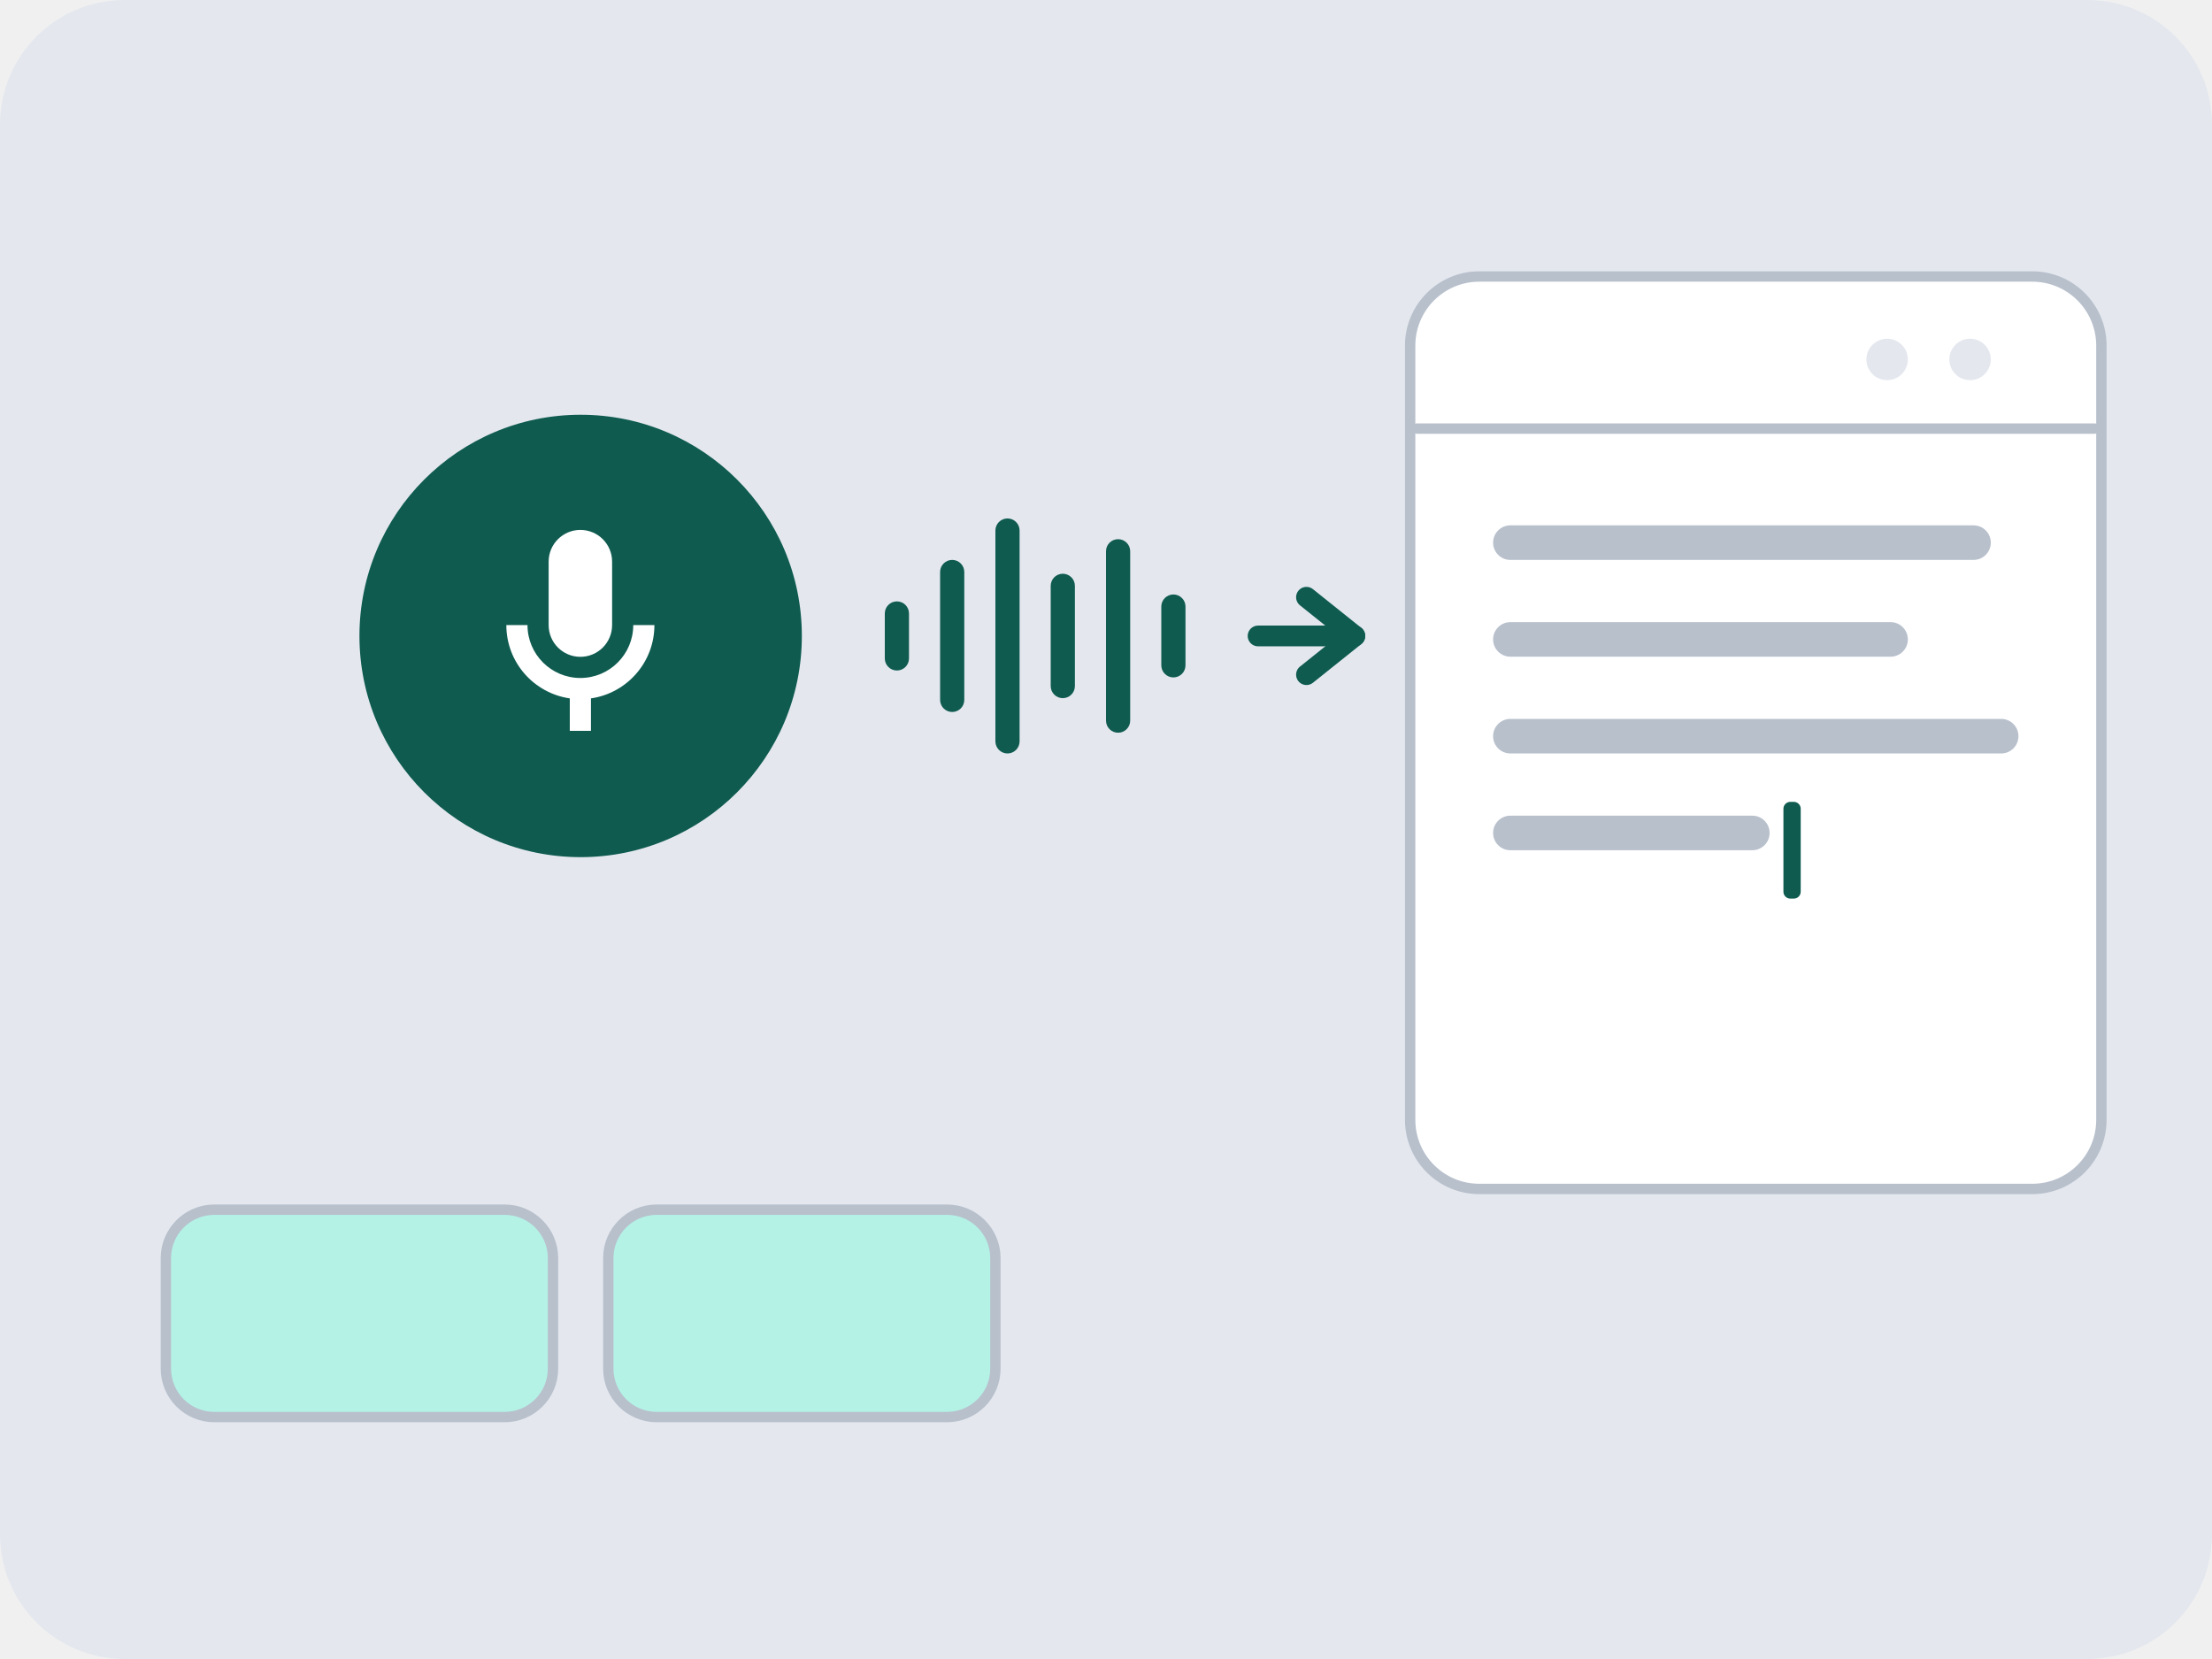
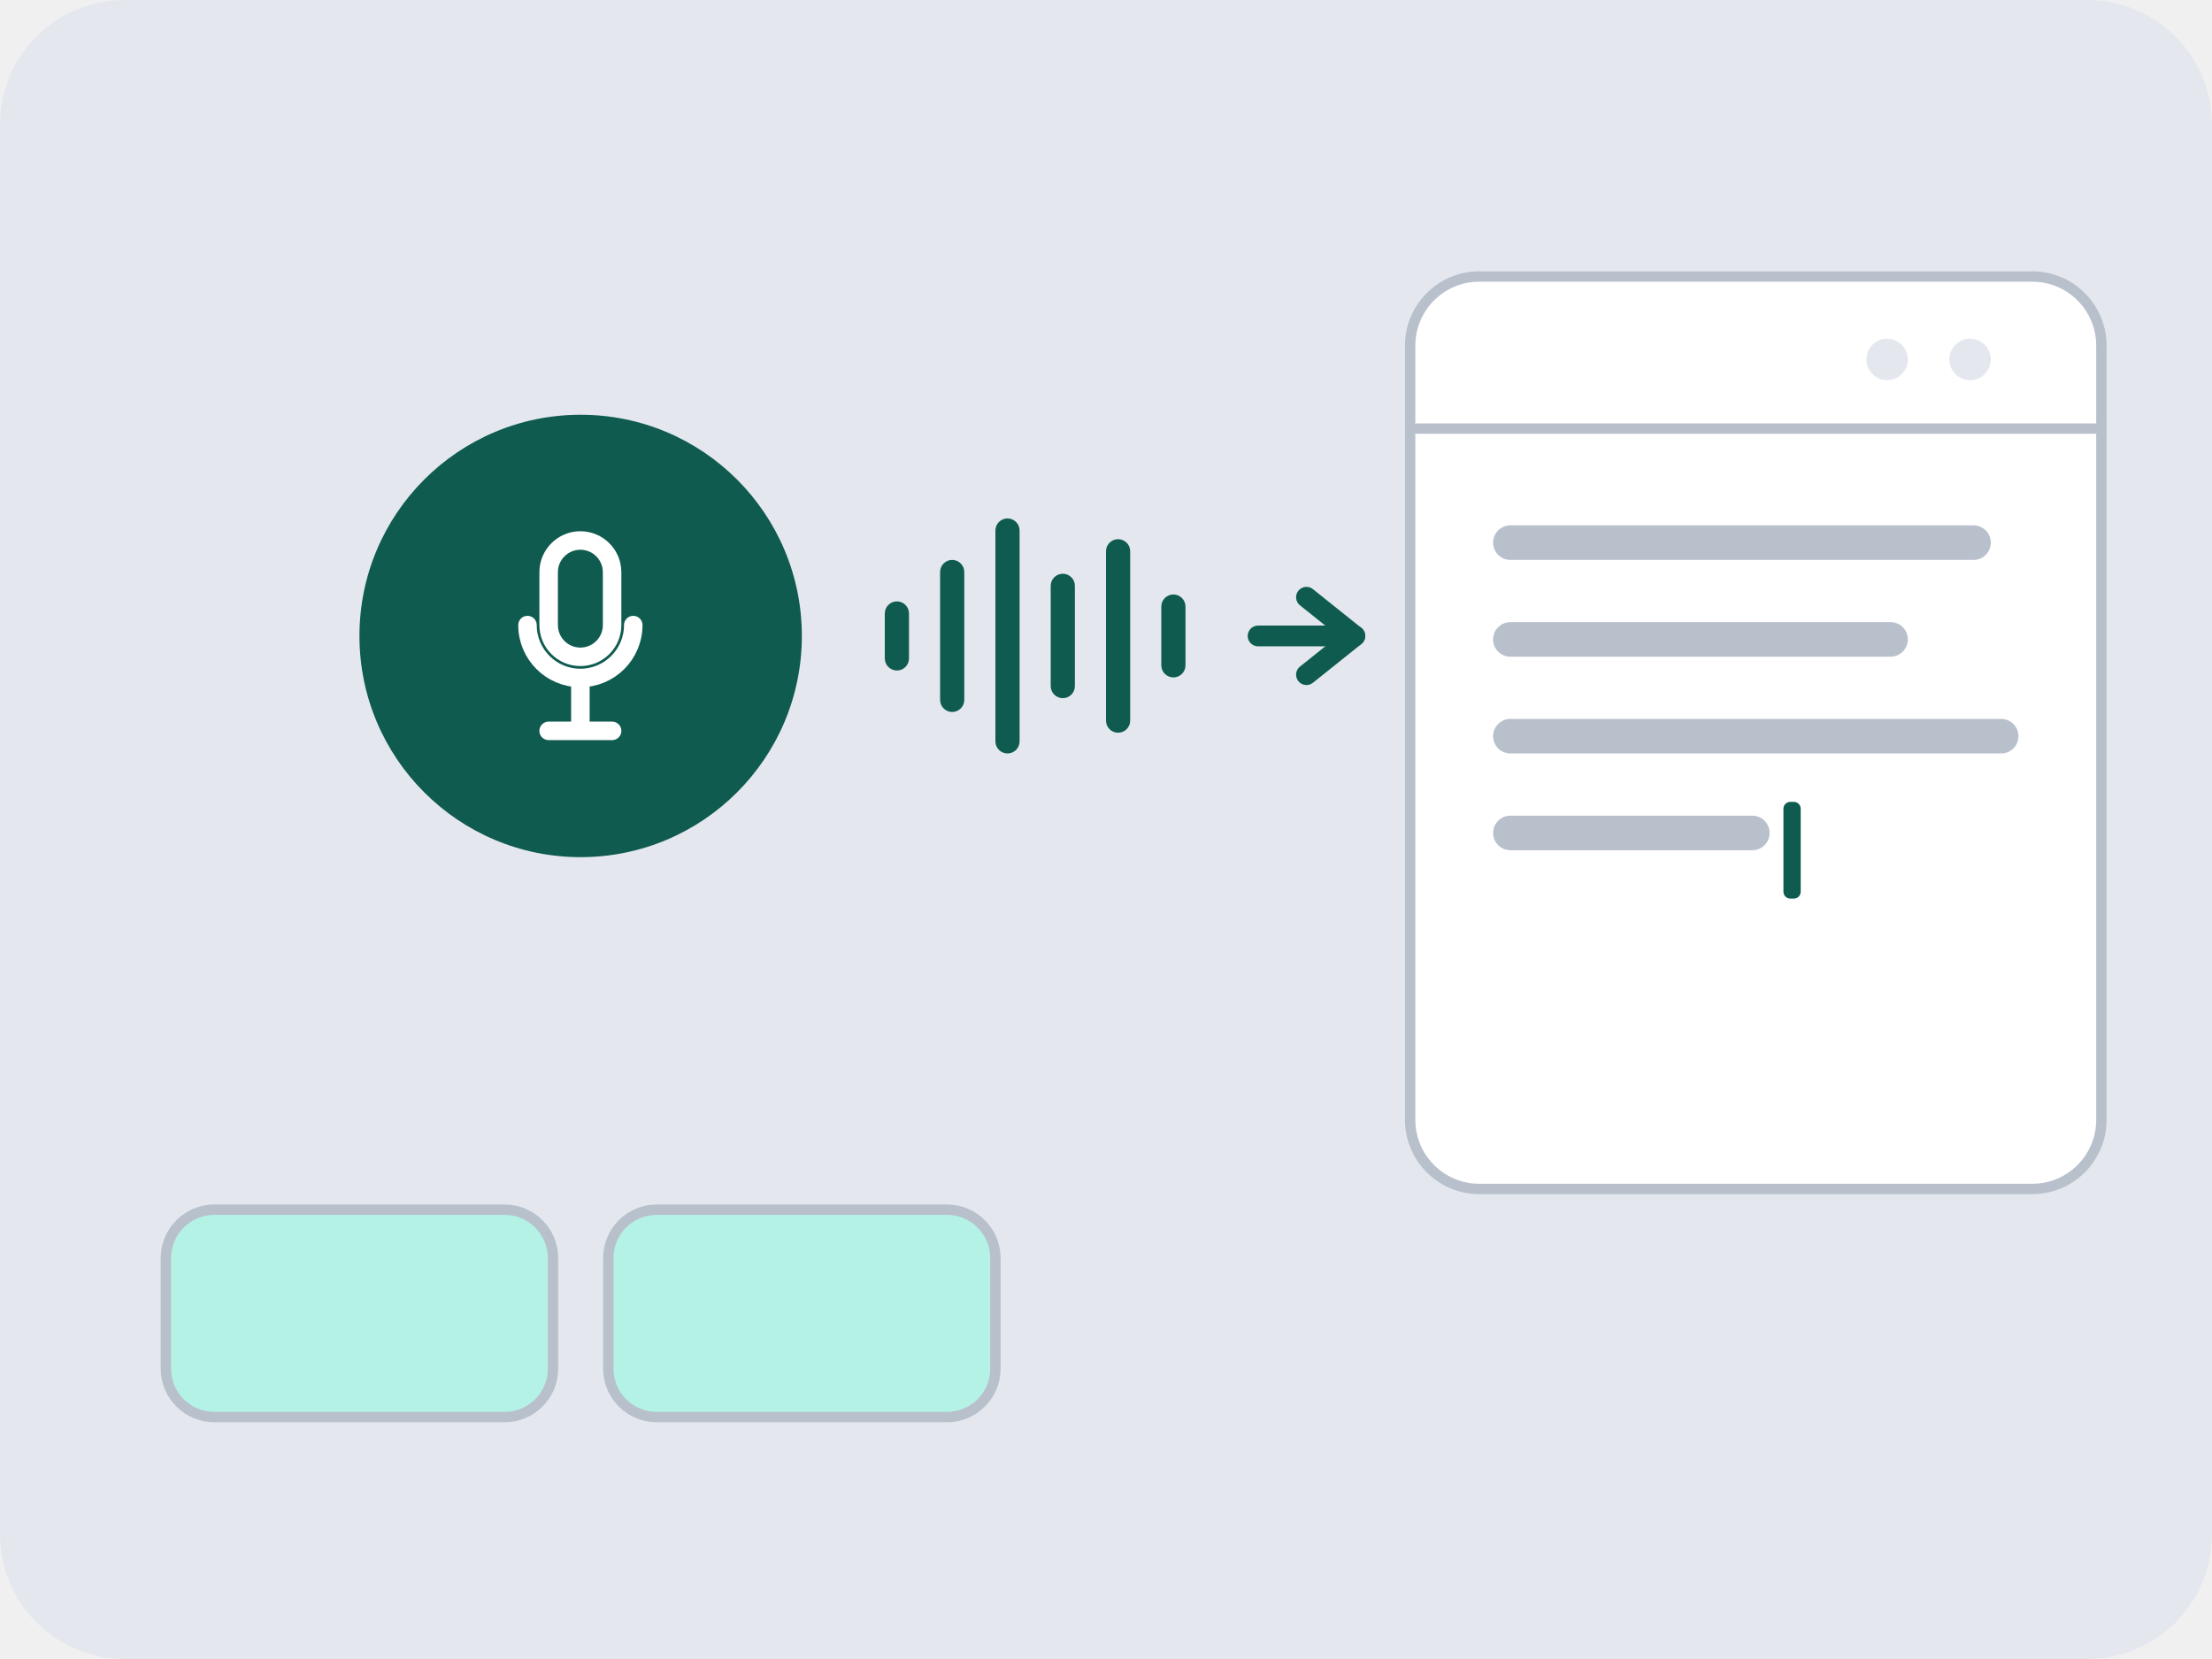
<svg xmlns="http://www.w3.org/2000/svg" width="320" height="240" viewBox="0 0 320 240">
  <path d="M18,0 h284 a18,18 0 0 1 18,18 v204 a18,18 0 0 1 -18,18 h-284 a18,18 0 0 1 -18,-18 v-204 a18,18 0 0 1 18,-18 z" fill="#E4E8EE" data-fill="SurfaceHigh" />
  <path d="M31,175 h42 a7,7 0 0 1 7,7 v16 a7,7 0 0 1 -7,7 h-42 a7,7 0 0 1 -7,-7 v-16 a7,7 0 0 1 7,-7 z" fill="#B8C0CC" data-fill="Separator" />
  <path d="M31,175 h42 a7,7 0 0 1 7,7 v16 a7,7 0 0 1 -7,7 h-42 a7,7 0 0 1 -7,-7 v-16 a7,7 0 0 1 7,-7 z" fill="#B4F2E6" data-fill="Selection" stroke="#B8C0CC" data-stroke="Separator" stroke-width="1.5" stroke-linecap="round" stroke-linejoin="round" />
  <path d="M95,175 h42 a7,7 0 0 1 7,7 v16 a7,7 0 0 1 -7,7 h-42 a7,7 0 0 1 -7,-7 v-16 a7,7 0 0 1 7,-7 z" fill="#B8C0CC" data-fill="Separator" />
  <path d="M95,175 h42 a7,7 0 0 1 7,7 v16 a7,7 0 0 1 -7,7 h-42 a7,7 0 0 1 -7,-7 v-16 a7,7 0 0 1 7,-7 z" fill="#B4F2E6" data-fill="Selection" stroke="#B8C0CC" data-stroke="Separator" stroke-width="1.5" stroke-linecap="round" stroke-linejoin="round" />
  <path d="M52,92 a32,32 0 1 0 64,0 a32,32 0 1 0 -64,0 z" fill="#0F5B50" data-fill="Accent" />
-   <path d="M12,2A3,3 0 0,1 15,5V11A3,3 0 0,1 12,14A3,3 0 0,1 9,11V5A3,3 0 0,1 12,2M19,11C19,14.53 16.39,17.44 13,17.93V21H11V17.93C7.61,17.44 5,14.53 5,11H7A5,5 0 0,0 12,16A5,5 0 0,0 17,11H19Z" fill="#FFFFFF" data-fill="OnAccent" transform="translate(65.6 73.6) scale(1.53)" />
+   <path d="M 12 3 a 3 3 0 0 1 3 3 v 5 a 3 3 0 0 1 -6 0 V 6 a 3 3 0 0 1 3 -3 z M 7 11 a 5 5 0 0 0 10 0 M 12 16 v 5 M 9 21 h 6" fill="none" stroke="#FFFFFF" data-stroke="OnAccent" stroke-width="1.75" stroke-linecap="round" stroke-linejoin="round" transform="translate(65.6 73.6) scale(1.53)" />
  <path d="M129.75,87 h0 a1.75,1.75 0 0 1 1.75,1.75 v6.5 a1.75,1.75 0 0 1 -1.75,1.75 h0 a1.75,1.75 0 0 1 -1.75,-1.75 v-6.5 a1.75,1.75 0 0 1 1.75,-1.75 z" fill="#0F5B50" data-fill="Accent" />
  <path d="M137.75,81 h0 a1.75,1.75 0 0 1 1.75,1.75 v18.5 a1.75,1.75 0 0 1 -1.75,1.75 h0 a1.75,1.75 0 0 1 -1.75,-1.75 v-18.5 a1.75,1.75 0 0 1 1.75,-1.75 z" fill="#0F5B50" data-fill="Accent" />
  <path d="M145.75,75 h0 a1.75,1.75 0 0 1 1.75,1.75 v30.5 a1.75,1.75 0 0 1 -1.75,1.75 h0 a1.75,1.75 0 0 1 -1.75,-1.75 v-30.5 a1.75,1.75 0 0 1 1.75,-1.75 z" fill="#0F5B50" data-fill="Accent" />
  <path d="M153.75,83 h0 a1.75,1.75 0 0 1 1.75,1.75 v14.5 a1.75,1.75 0 0 1 -1.75,1.75 h0 a1.75,1.75 0 0 1 -1.75,-1.75 v-14.5 a1.75,1.75 0 0 1 1.75,-1.75 z" fill="#0F5B50" data-fill="Accent" />
  <path d="M161.75,78 h0 a1.75,1.75 0 0 1 1.75,1.75 v24.5 a1.75,1.75 0 0 1 -1.75,1.75 h0 a1.75,1.75 0 0 1 -1.75,-1.75 v-24.5 a1.75,1.75 0 0 1 1.75,-1.75 z" fill="#0F5B50" data-fill="Accent" />
  <path d="M169.75,86 h0 a1.75,1.75 0 0 1 1.75,1.75 v8.5 a1.75,1.75 0 0 1 -1.75,1.75 h0 a1.75,1.75 0 0 1 -1.75,-1.75 v-8.5 a1.75,1.75 0 0 1 1.75,-1.75 z" fill="#0F5B50" data-fill="Accent" />
  <path d="M182,92 L196,92" fill="none" stroke="#0F5B50" data-stroke="Accent" stroke-width="3" stroke-linecap="round" stroke-linejoin="round" />
  <path d="M189,97.6 L196,92 L189,86.4" fill="none" stroke="#0F5B50" data-stroke="Accent" stroke-width="3" stroke-linecap="round" stroke-linejoin="round" />
  <path d="M214,40 h80 a10,10 0 0 1 10,10 v112 a10,10 0 0 1 -10,10 h-80 a10,10 0 0 1 -10,-10 v-112 a10,10 0 0 1 10,-10 z" fill="#FFFFFF" data-fill="Surface" stroke="#B8C0CC" data-stroke="Separator" stroke-width="1.5" stroke-linecap="round" stroke-linejoin="round" />
  <path d="M205,62 h98" fill="none" stroke="#B8C0CC" data-stroke="Separator" stroke-width="1.5" stroke-linecap="round" stroke-linejoin="round" />
  <path d="M273,49 h0 a3,3 0 0 1 3,3 v0 a3,3 0 0 1 -3,3 h0 a3,3 0 0 1 -3,-3 v0 a3,3 0 0 1 3,-3 z" fill="#E4E8EE" data-fill="Sidebar" />
  <path d="M285,49 h0 a3,3 0 0 1 3,3 v0 a3,3 0 0 1 -3,3 h0 a3,3 0 0 1 -3,-3 v0 a3,3 0 0 1 3,-3 z" fill="#E4E8EE" data-fill="Sidebar" />
  <path d="M218.5,76 h67 a2.5,2.5 0 0 1 2.5,2.5 v0 a2.5,2.5 0 0 1 -2.5,2.5 h-67 a2.5,2.5 0 0 1 -2.5,-2.5 v0 a2.5,2.5 0 0 1 2.5,-2.5 z" fill="#B8C0CC" data-fill="Separator" />
  <path d="M218.5,90 h55 a2.5,2.5 0 0 1 2.5,2.5 v0 a2.5,2.5 0 0 1 -2.5,2.5 h-55 a2.5,2.5 0 0 1 -2.5,-2.5 v0 a2.5,2.5 0 0 1 2.5,-2.5 z" fill="#B8C0CC" data-fill="Separator" />
  <path d="M218.5,104 h71 a2.5,2.5 0 0 1 2.5,2.5 v0 a2.5,2.5 0 0 1 -2.5,2.5 h-71 a2.5,2.5 0 0 1 -2.5,-2.5 v0 a2.5,2.5 0 0 1 2.5,-2.5 z" fill="#B8C0CC" data-fill="Separator" />
  <path d="M218.5,118 h35 a2.5,2.5 0 0 1 2.5,2.5 v0 a2.5,2.5 0 0 1 -2.5,2.5 h-35 a2.5,2.5 0 0 1 -2.5,-2.5 v0 a2.5,2.5 0 0 1 2.5,-2.5 z" fill="#B8C0CC" data-fill="Separator" />
  <path d="M259,116 h0.5 a1,1 0 0 1 1,1 v12 a1,1 0 0 1 -1,1 h-0.5 a1,1 0 0 1 -1,-1 v-12 a1,1 0 0 1 1,-1 z" fill="#0F5B50" data-fill="Accent" />
</svg>
